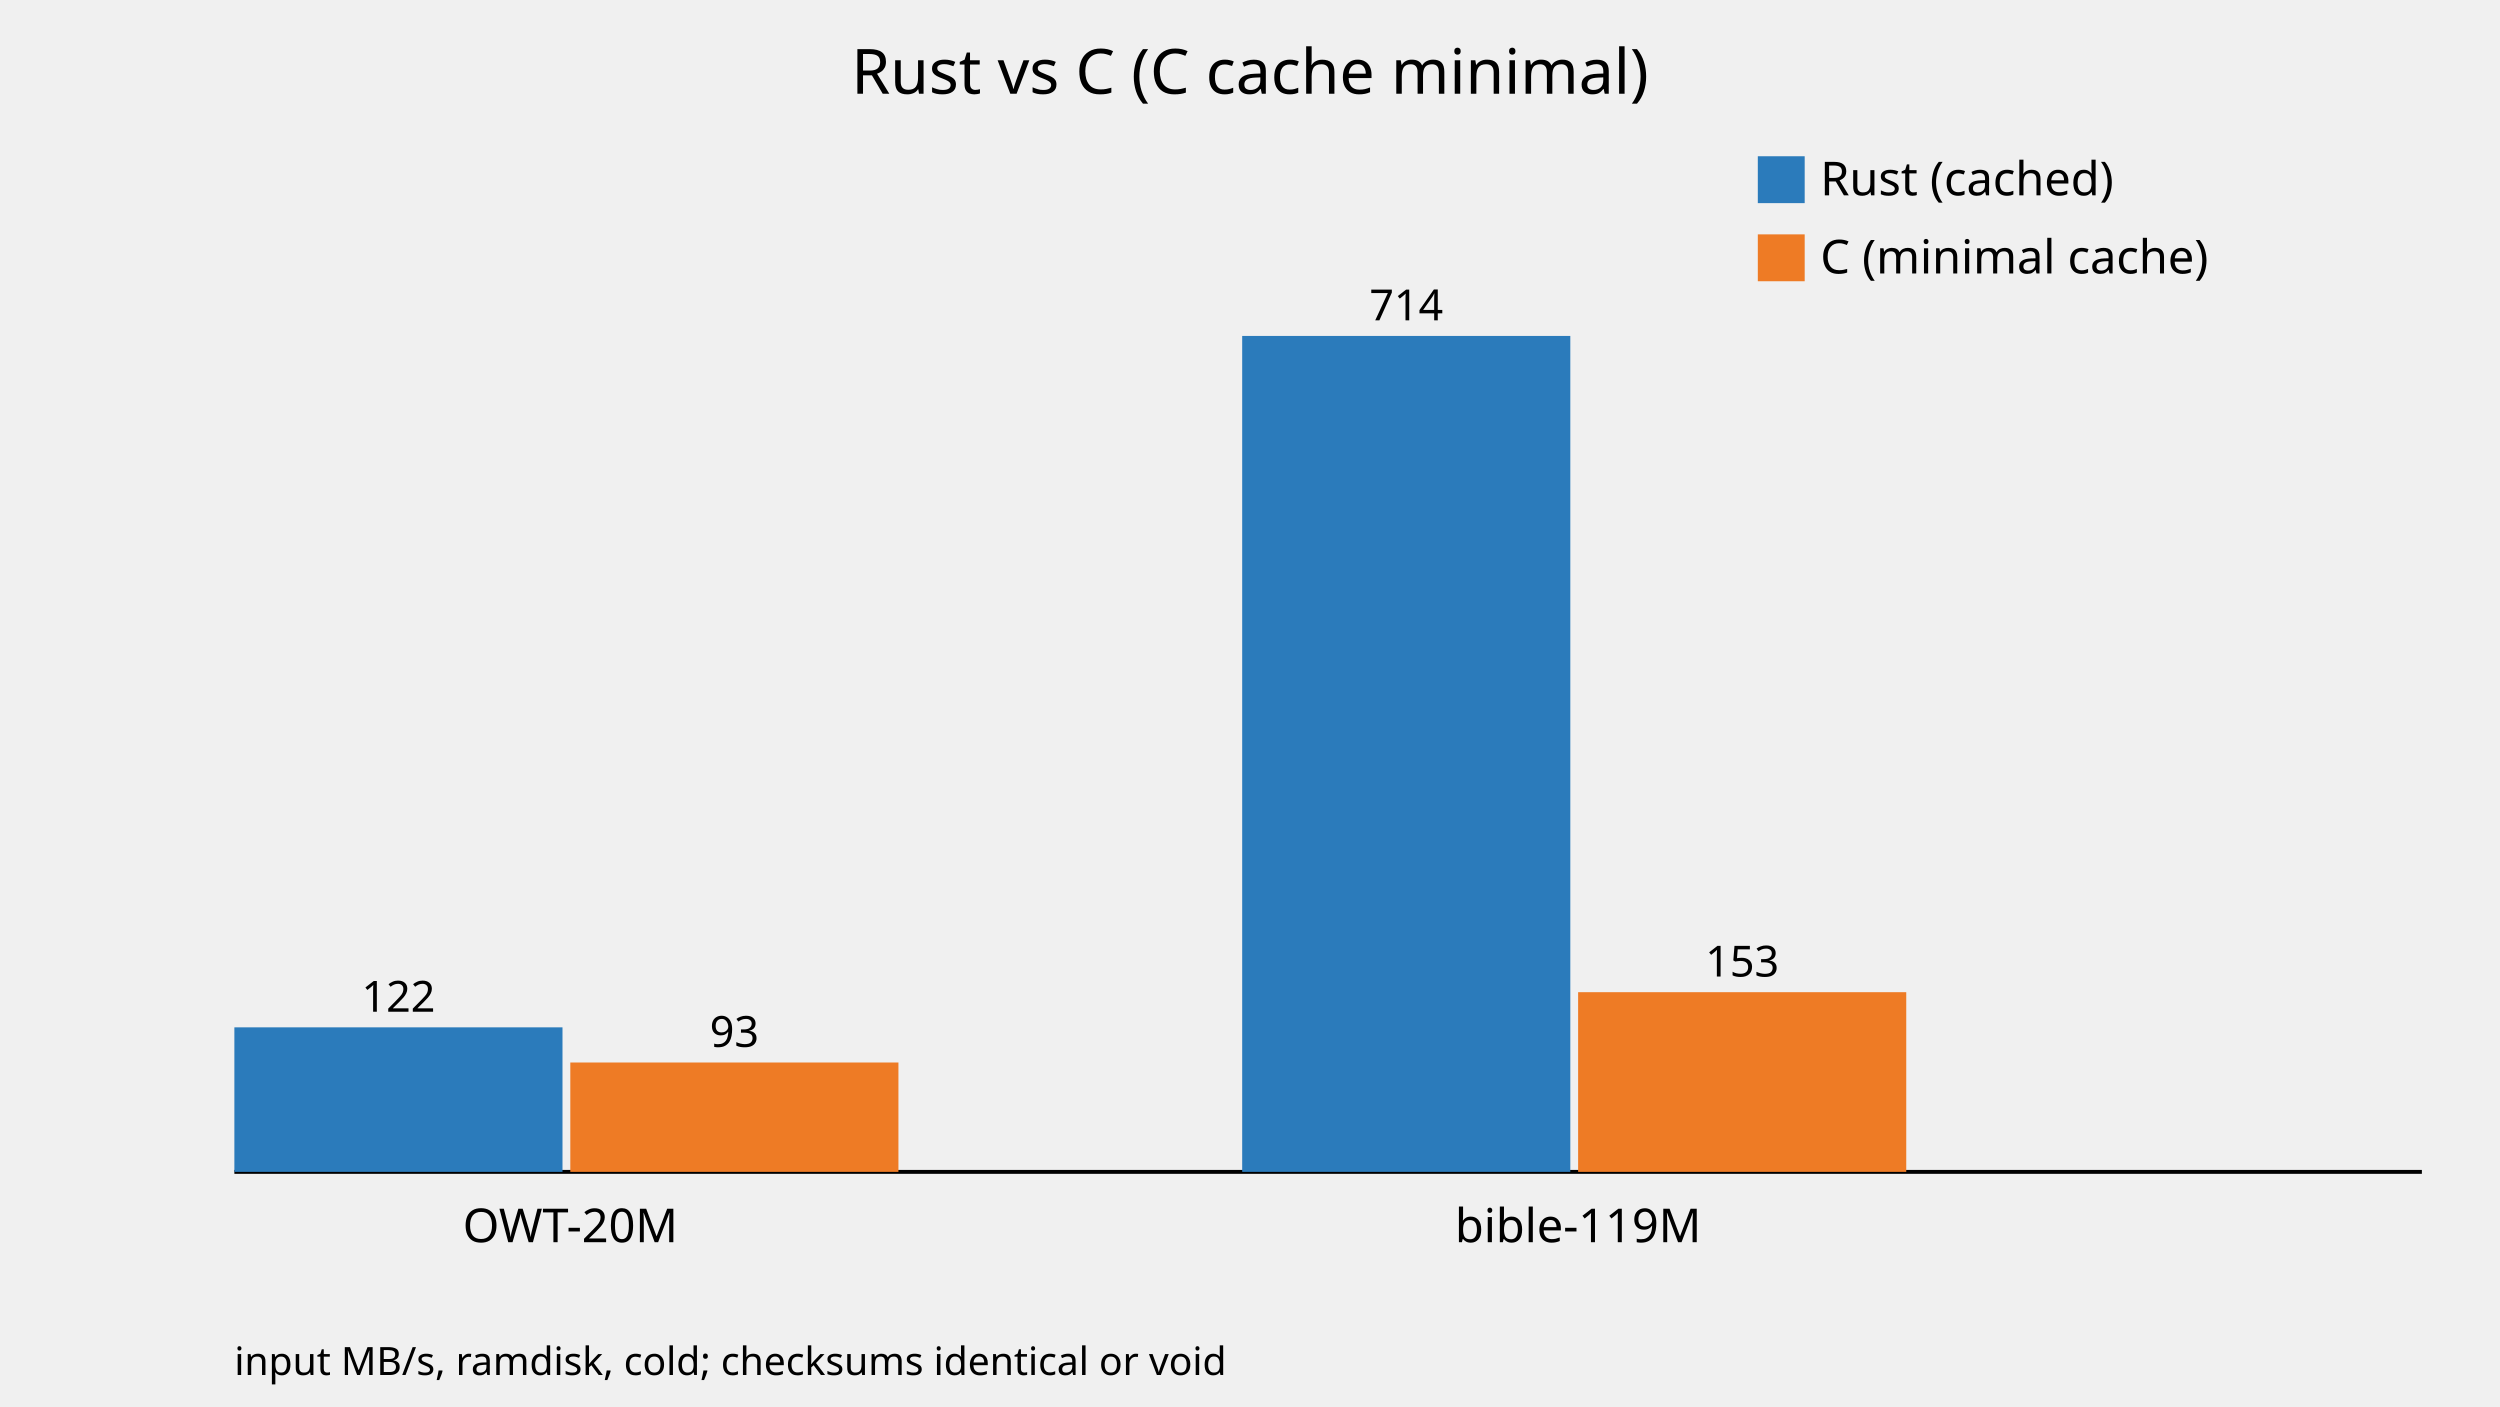
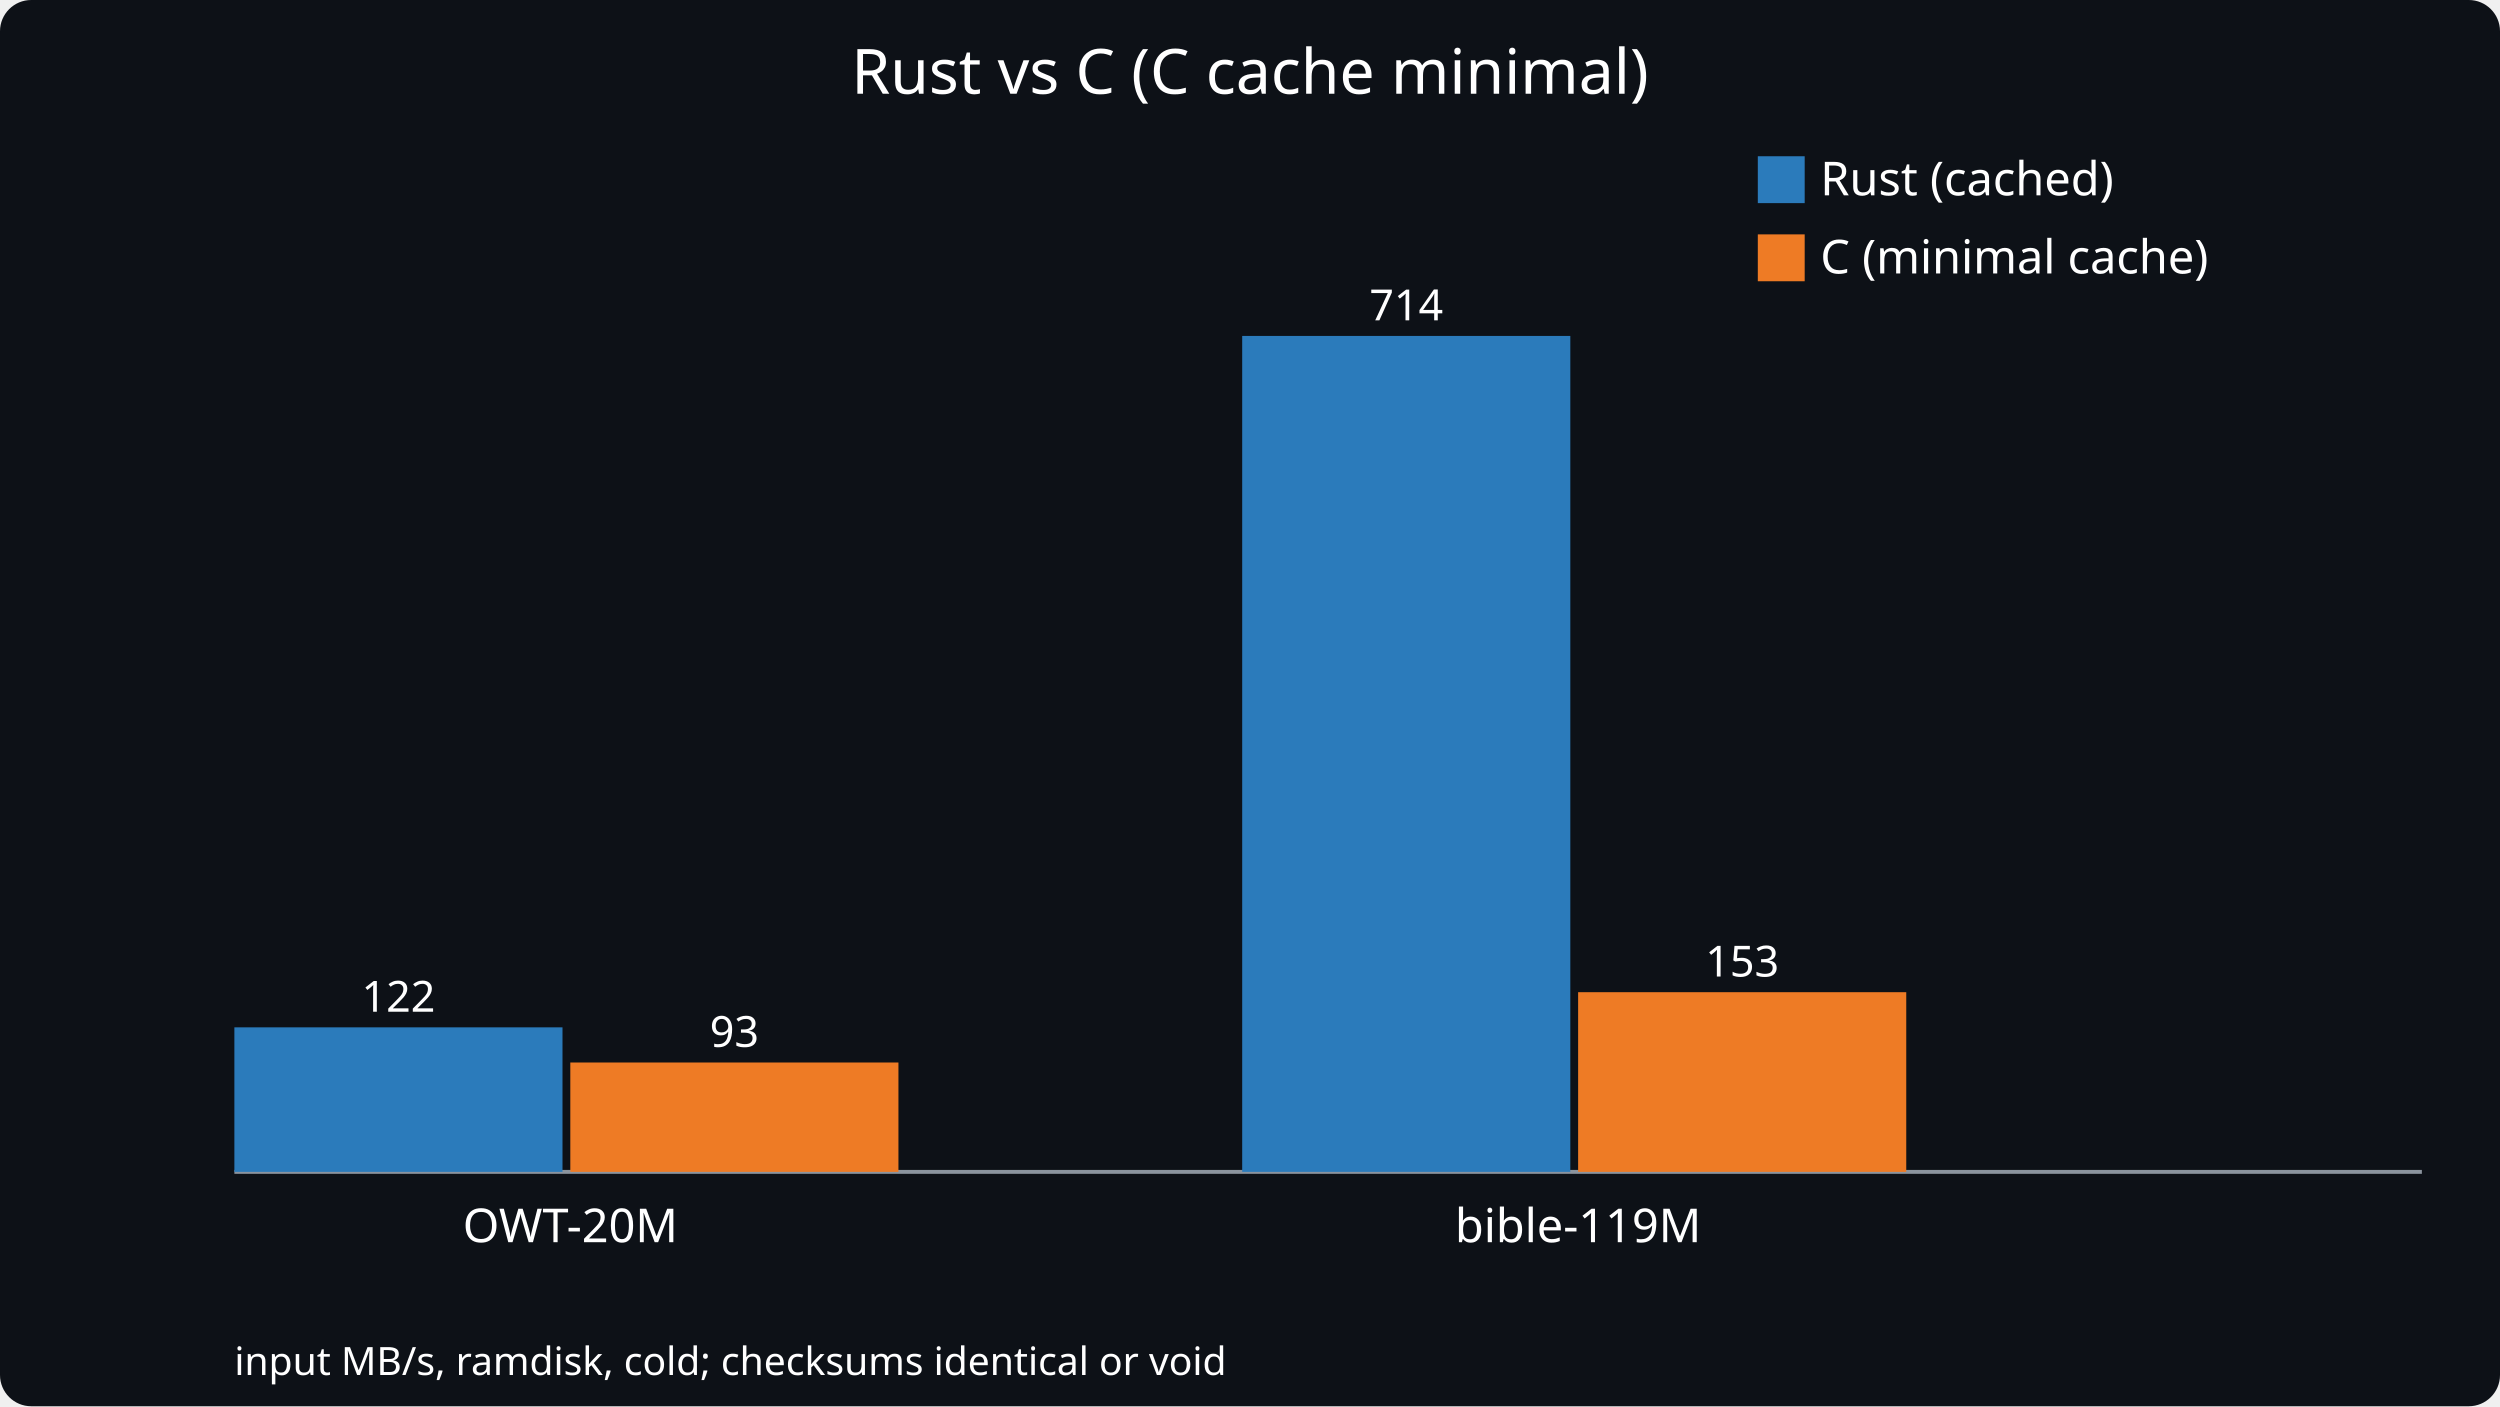
<svg xmlns="http://www.w3.org/2000/svg" width="640" height="360" font-family="sans-serif">
-   <text x="320" y="24" text-anchor="middle" font-size="16">Rust vs C (C cache minimal)</text>
-   <line x1="60" y1="300" x2="620" y2="300" stroke="black" />
+   <rect x="0" y="0" width="640" height="360" fill="#0d1117" rx="8" />
+   <text fill="#ffffff" x="320" y="24" text-anchor="middle" font-size="16">Rust vs C (C cache minimal)</text>
+   <line x1="60" y1="300" x2="620" y2="300" stroke="#8b949e" />
  <rect x="60" y="263" width="84" height="37" fill="#2b7bbb" />
-   <text x="102" y="259" text-anchor="middle" font-size="11">122</text>
+   <text fill="#ffffff" x="102" y="259" text-anchor="middle" font-size="11">122</text>
  <rect x="146" y="272" width="84" height="28" fill="#ee7b25" />
-   <text x="188" y="268" text-anchor="middle" font-size="11">93</text>
-   <text x="146" y="318" text-anchor="middle" font-size="12">OWT-20M</text>
+   <text fill="#ffffff" x="188" y="268" text-anchor="middle" font-size="11">93</text>
+   <text fill="#ffffff" x="146" y="318" text-anchor="middle" font-size="12">OWT-20M</text>
  <rect x="318" y="86" width="84" height="214" fill="#2b7bbb" />
-   <text x="360" y="82" text-anchor="middle" font-size="11">714</text>
+   <text fill="#ffffff" x="360" y="82" text-anchor="middle" font-size="11">714</text>
  <rect x="404" y="254" width="84" height="46" fill="#ee7b25" />
-   <text x="446" y="250" text-anchor="middle" font-size="11">153</text>
-   <text x="404" y="318" text-anchor="middle" font-size="12">bible-119M</text>
+   <text fill="#ffffff" x="446" y="250" text-anchor="middle" font-size="11">153</text>
+   <text fill="#ffffff" x="404" y="318" text-anchor="middle" font-size="12">bible-119M</text>
  <rect x="450" y="40" width="12" height="12" fill="#2b7bbb" />
-   <text x="466" y="50" font-size="12">Rust (cached)</text>
+   <text fill="#ffffff" x="466" y="50" font-size="12">Rust (cached)</text>
  <rect x="450" y="60" width="12" height="12" fill="#ee7b25" />
-   <text x="466" y="70" font-size="12">C (minimal cache)</text>
-   <text x="60" y="352" font-size="10">input MB/s, ramdisk, cold; checksums identical or void</text>
+   <text fill="#ffffff" x="466" y="70" font-size="12">C (minimal cache)</text>
+   <text fill="#ffffff" x="60" y="352" font-size="10">input MB/s, ramdisk, cold; checksums identical or void</text>
</svg>
